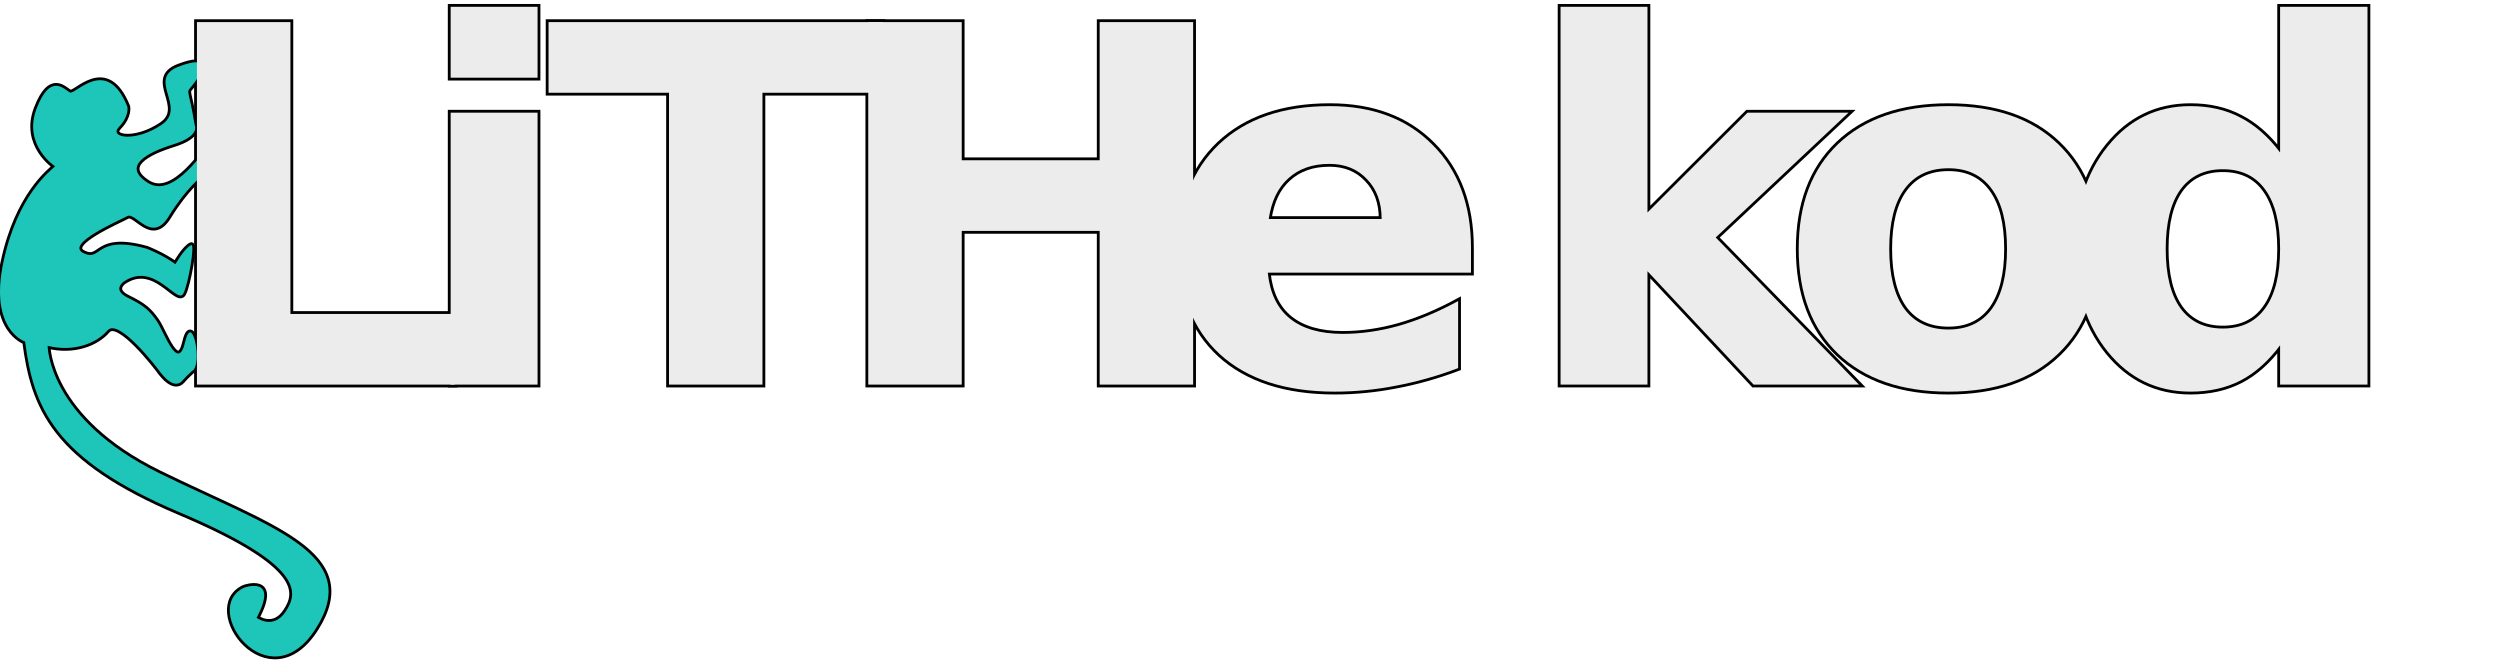
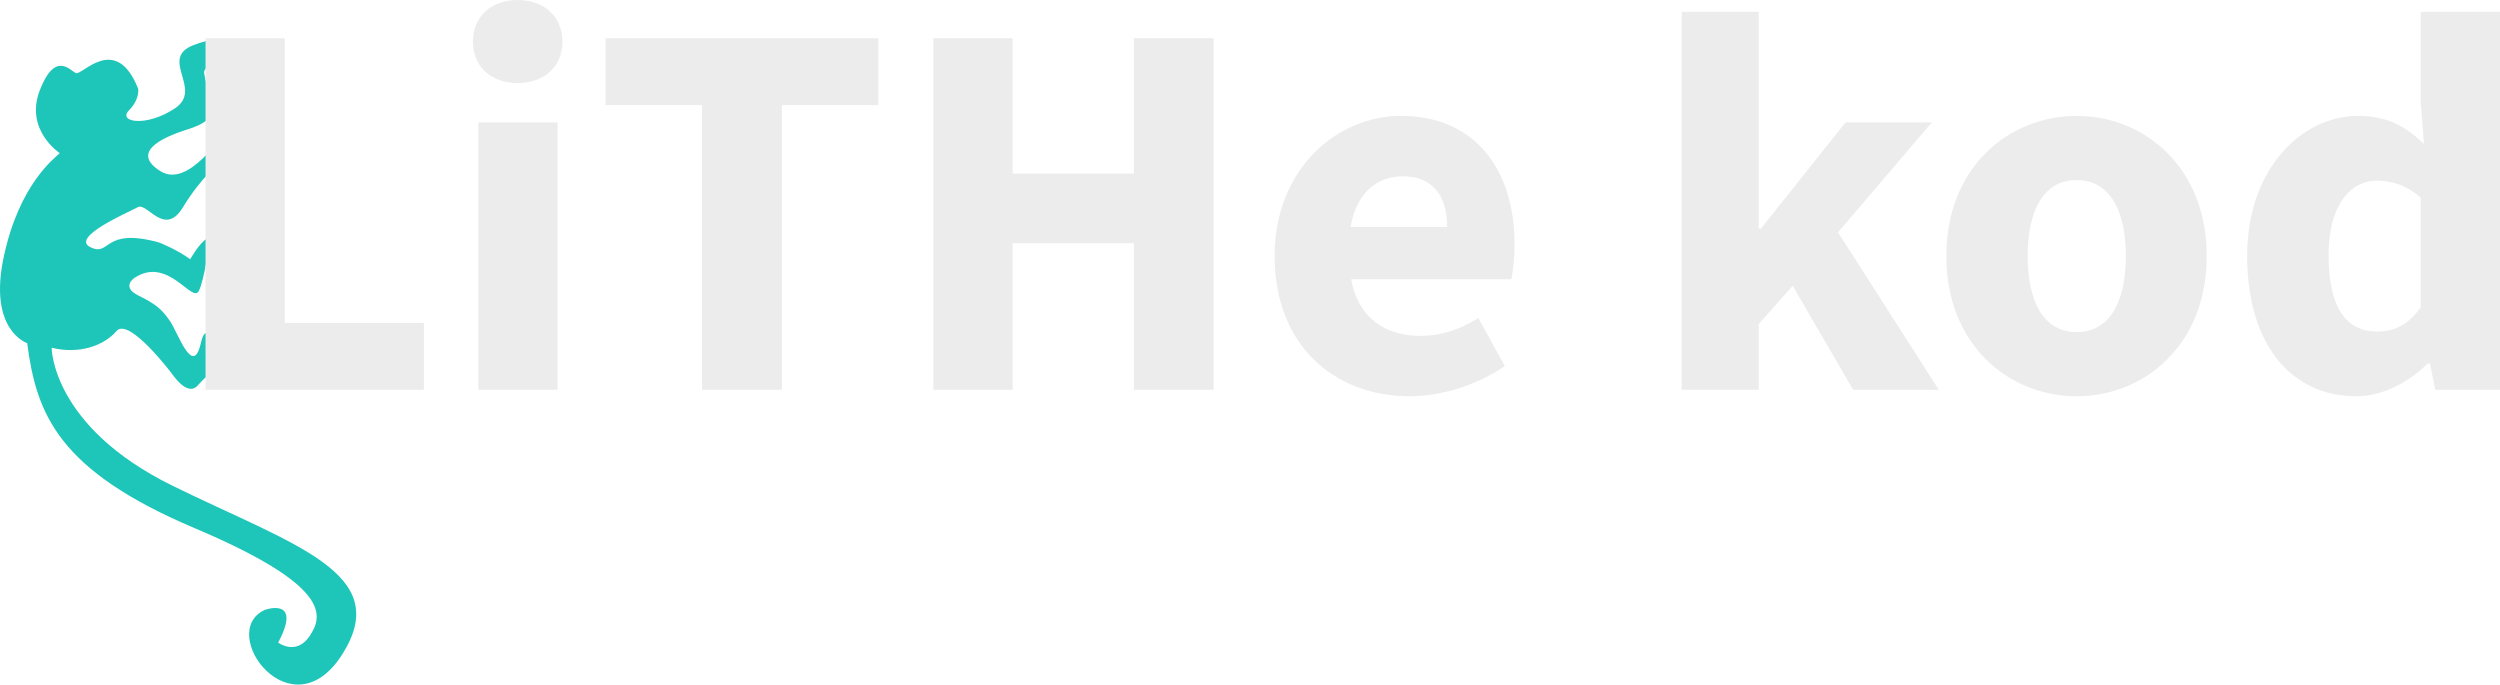
- <svg xmlns="http://www.w3.org/2000/svg" width="886.786mm" height="234.457mm" viewBox="0 0 886.786 234.457" version="1.1" id="svg8">
-   <defs id="defs2">
-     <clipPath clipPathUnits="userSpaceOnUse" id="clipPath5042">
-       <path d="M 0,888 H 2992 V 0 H 0 Z" id="path5040" />
+ <svg xmlns="http://www.w3.org/2000/svg" version="1.1" id="svg853" xml:space="preserve" width="3091.436" height="846.508" viewBox="0 0 3091.436 846.508">
+   <defs id="defs857">
+     <clipPath clipPathUnits="userSpaceOnUse" id="clipPath871">
+       <path d="M 0,888 H 2992 V 0 H 0 Z" id="path869" />
    </clipPath>
  </defs>
-   <g id="layer1" transform="translate(410.8215,-105.2001)">
-     <g id="g4629" transform="matrix(0.3527778,0,0,-0.3527778,-503.404,355.0638)" style="fill:#000000;stroke:#000000;stroke-width:5.669;stroke-miterlimit:4;stroke-dasharray:none;stroke-opacity:1">
-       <g clip-path="url(#clipPath5042)" id="g4627" style="fill:#000000;stroke:#000000;stroke-width:5.669;stroke-miterlimit:4;stroke-dasharray:none;stroke-opacity:1">
-         <g transform="translate(455.4551,335.2197)" id="g4625" style="fill:#000000;stroke:#000000;stroke-width:5.669;stroke-miterlimit:4;stroke-dasharray:none;stroke-opacity:1">
-           <path id="path4623" style="fill:#000000;fill-opacity:1;fill-rule:nonzero;stroke:#000000;stroke-width:5.669;stroke-miterlimit:4;stroke-dasharray:none;stroke-opacity:1" d="m 0,0 c 0,0 -6.378,-5.788 -8.602,-8.49 -2.223,-2.701 -9.377,-12.159 -25.387,10.259 0,0 -39.543,52.376 -50.951,39.061 -11.407,-13.317 -34.301,-21.89 -60.174,-15.493 0,0 -0.193,-73.005 112.543,-128.213 112.738,-55.211 204.515,-80.79 157.195,-155.811 -47.321,-75.021 -117.147,20.196 -72.062,40.88 0,0 35.289,12.714 12.395,-30.333 0,0 16.727,-12.57 29.233,6.155 12.507,18.722 20.06,46.336 -106.585,99.948 -126.644,53.614 -146.779,105.585 -155.409,171.644 0,0 -36.2,11.621 -21.847,79.494 14.354,67.872 47.209,91.983 52.042,96.711 0,0 -32.62,21.37 -18.584,58.052 14.036,36.683 27.829,19.094 33.427,16.193 5.598,-2.903 36.922,37.722 57.828,-14.345 0,0 2.118,-9.369 -8.515,-20.271 -10.632,-10.902 16.208,-15.852 42.78,1.989 26.573,17.839 -15.652,46.134 17.437,58.695 31.974,12.139 24.284,-3.981 16.247,-15.387 -10.246,-14.539 -7.474,0.315 -0.176,-43.919 0,0 5.591,-10.434 -21.358,-18.811 -26.95,-8.376 -52.358,-21.968 -25.915,-38.795 26.442,-16.826 58.067,34.903 64.93,42.043 6.862,7.14 4.524,-8.434 -10.082,-34.686 0,0 -16.806,-13.09 -33.829,-41.078 -17.02,-27.989 -33.117,4.955 -41.716,0.232 -8.598,-4.724 -62.986,-27.85 -44.067,-37.138 18.918,-9.287 11.314,18.82 63.639,4.384 0,0 16.026,-6.098 28.956,-15.574 0,0 9.092,16.119 15.759,19.203 4.214,1.95 -3.03,-39.848 -7.867,-48.759 -6.225,-11.469 -28.651,32.955 -59.667,12.223 0,0 -12.658,-8.293 3.752,-16.324 16.409,-8.03 21.908,-12.96 29.334,-23.783 C -27.871,39.134 -14.1,-2.305 -6.829,29.266 0.442,60.835 11.046,5.044 0,0" />
+   <g id="g861" transform="matrix(1.333333,0,0,-1.333333,-349.9181,910.7382)">
+     <g id="g865">
+       <g id="g867" clip-path="url(#clipPath871)">
+         <g id="g875" transform="translate(455.4551,335.2197)">
+           <path d="m 0,0 c 0,0 -6.378,-5.788 -8.602,-8.49 -2.223,-2.701 -9.377,-12.159 -25.387,10.259 0,0 -39.543,52.376 -50.951,39.061 -11.407,-13.317 -34.301,-21.89 -60.174,-15.493 0,0 -0.193,-73.005 112.543,-128.213 112.738,-55.211 204.515,-80.79 157.195,-155.811 -47.321,-75.021 -117.147,20.196 -72.062,40.88 0,0 35.289,12.714 12.395,-30.333 0,0 16.727,-12.57 29.233,6.155 12.507,18.722 20.06,46.336 -106.585,99.948 -126.644,53.614 -146.779,105.585 -155.409,171.644 0,0 -36.2,11.621 -21.847,79.494 14.354,67.872 47.209,91.983 52.042,96.711 0,0 -32.62,21.37 -18.584,58.052 14.036,36.683 27.829,19.094 33.427,16.193 5.598,-2.903 36.922,37.722 57.828,-14.345 0,0 2.118,-9.369 -8.515,-20.271 -10.632,-10.902 16.208,-15.852 42.78,1.989 26.573,17.839 -15.652,46.134 17.437,58.695 31.974,12.139 24.284,-3.981 16.247,-15.387 -10.246,-14.539 -7.474,0.315 -0.176,-43.919 0,0 5.591,-10.434 -21.358,-18.811 -26.95,-8.376 -52.358,-21.968 -25.915,-38.795 26.442,-16.826 58.067,34.903 64.93,42.043 6.862,7.14 4.524,-8.434 -10.082,-34.686 0,0 -16.806,-13.09 -33.829,-41.078 -17.02,-27.989 -33.117,4.955 -41.716,0.232 -8.598,-4.724 -62.986,-27.85 -44.067,-37.138 18.918,-9.287 11.314,18.82 63.639,4.384 0,0 16.026,-6.098 28.956,-15.574 0,0 9.092,16.119 15.759,19.203 4.214,1.95 -3.03,-39.848 -7.867,-48.759 -6.225,-11.469 -28.651,32.955 -59.667,12.223 0,0 -12.658,-8.293 3.752,-16.324 16.409,-8.03 21.908,-12.96 29.334,-23.783 C -27.871,39.134 -14.1,-2.305 -6.829,29.266 0.442,60.835 11.046,5.044 0,0" style="fill:#1ec6ba;fill-opacity:1;fill-rule:nonzero;stroke:none" id="path877" />
        </g>
      </g>
    </g>
-     <g id="g4647" style="font-variant:normal;font-weight:bold;font-stretch:normal;font-size:176.389px;font-family:'Source Sans Pro';-inkscape-font-specification:SourceSansPro-Bold;writing-mode:lr-tb;fill:#000000;fill-opacity:1;fill-rule:nonzero;stroke:#000000;stroke-width:2;stroke-miterlimit:4;stroke-dasharray:none;stroke-opacity:1" aria-label="LiTHe kod" transform="translate(0,-1.5875)">
-       <path id="path4631" style="fill:#000000;stroke:#000000;stroke-width:2;stroke-miterlimit:4;stroke-dasharray:none;stroke-opacity:1" d="m -340.962,114.626 h 33.159 v 103.525 h 58.222 v 25.063 h -91.381 z" />
-       <path id="path4633" style="fill:#000000;stroke:#000000;stroke-width:2;stroke-miterlimit:4;stroke-dasharray:none;stroke-opacity:1" d="m -250.971,146.752 h 30.834 v 96.463 h -30.834 z m 0,-37.552 h 30.834 v 25.149 h -30.834 z" />
-       <path id="path4635" style="fill:#000000;stroke:#000000;stroke-width:2;stroke-miterlimit:4;stroke-dasharray:none;stroke-opacity:1" d="m -216.24,114.626 h 118.511 v 25.063 h -42.633 v 103.525 h -33.159 V 139.689 h -42.719 z" />
-       <path id="path4637" style="fill:#000000;stroke:#000000;stroke-width:2;stroke-miterlimit:4;stroke-dasharray:none;stroke-opacity:1" d="m -102.837,114.626 h 33.159 v 49.006 h 48.92 v -49.006 h 33.159 v 128.588 h -33.159 v -54.519 h -48.92 v 54.519 h -33.159 z" />
-       <path id="path4639" style="fill:#000000;stroke:#000000;stroke-width:2;stroke-miterlimit:4;stroke-dasharray:none;stroke-opacity:1" d="m 110.961,194.725 v 8.785 H 38.872 q 1.12,10.852 7.838,16.278 6.718,5.426 18.776,5.426 9.732,0 19.895,-2.842 10.249,-2.928 21.015,-8.785 v 23.771 q -10.938,4.134 -21.876,6.201 -10.938,2.153 -21.876,2.153 -26.183,0 -40.738,-13.264 -14.469,-13.35 -14.469,-37.379 0,-23.599 14.211,-37.121 14.297,-13.522 39.274,-13.522 22.738,0 36.346,13.694 13.694,13.694 13.694,36.604 z M 79.266,184.475 q 0,-8.785 -5.168,-14.125 -5.082,-5.426 -13.35,-5.426 -8.957,0 -14.556,5.082 -5.598,4.995 -6.976,14.469 z" />
-       <path id="path4641" style="fill:#000000;stroke:#000000;stroke-width:2;stroke-miterlimit:4;stroke-dasharray:none;stroke-opacity:1" d="m 142.729,109.2 h 30.834 v 72.95 l 35.484,-35.398 h 35.829 l -47.112,44.269 50.815,52.193 h -37.379 l -37.638,-40.221 v 40.221 H 142.729 Z" />
-       <path id="path4643" style="fill:#000000;stroke:#000000;stroke-width:2;stroke-miterlimit:4;stroke-dasharray:none;stroke-opacity:1" d="m 280.339,166.475 q -10.249,0 -15.675,7.407 -5.34,7.321 -5.34,21.187 0,13.867 5.34,21.273 5.426,7.321 15.675,7.321 10.077,0 15.417,-7.321 5.34,-7.407 5.34,-21.273 0,-13.867 -5.34,-21.187 -5.34,-7.407 -15.417,-7.407 z m 0,-22.049 q 24.891,0 38.843,13.436 14.039,13.436 14.039,37.207 0,23.771 -14.039,37.207 -13.953,13.436 -38.843,13.436 -24.977,0 -39.102,-13.436 -14.039,-13.436 -14.039,-37.207 0,-23.771 14.039,-37.207 14.125,-13.436 39.102,-13.436 z" />
-       <path id="path4645" style="fill:#000000;stroke:#000000;stroke-width:2;stroke-miterlimit:4;stroke-dasharray:none;stroke-opacity:1" d="m 397.958,160.876 v -51.676 h 31.006 v 134.014 h -31.006 v -13.953 q -6.373,8.527 -14.039,12.488 -7.665,3.962 -17.742,3.962 -17.828,0 -29.283,-14.125 -11.455,-14.211 -11.455,-36.518 0,-22.307 11.455,-36.432 11.455,-14.211 29.283,-14.211 9.991,0 17.656,4.048 7.751,3.962 14.125,12.402 z m -20.326,62.442 q 9.905,0 15.072,-7.235 5.254,-7.235 5.254,-21.015 0,-13.78 -5.254,-21.015 -5.168,-7.235 -15.072,-7.235 -9.819,0 -15.072,7.235 -5.168,7.235 -5.168,21.015 0,13.78 5.168,21.015 5.254,7.235 15.072,7.235 z" />
-     </g>
-     <g transform="matrix(0.3527778,0,0,-0.3527778,-503.404,355.0638)" id="g5036">
-       <g id="g5038" clip-path="url(#clipPath5042)">
-         <g id="g5046" transform="translate(455.4551,335.2197)">
-           <path d="m 0,0 c 0,0 -6.378,-5.788 -8.602,-8.49 -2.223,-2.701 -9.377,-12.159 -25.387,10.259 0,0 -39.543,52.376 -50.951,39.061 -11.407,-13.317 -34.301,-21.89 -60.174,-15.493 0,0 -0.193,-73.005 112.543,-128.213 112.738,-55.211 204.515,-80.79 157.195,-155.811 -47.321,-75.021 -117.147,20.196 -72.062,40.88 0,0 35.289,12.714 12.395,-30.333 0,0 16.727,-12.57 29.233,6.155 12.507,18.722 20.06,46.336 -106.585,99.948 -126.644,53.614 -146.779,105.585 -155.409,171.644 0,0 -36.2,11.621 -21.847,79.494 14.354,67.872 47.209,91.983 52.042,96.711 0,0 -32.62,21.37 -18.584,58.052 14.036,36.683 27.829,19.094 33.427,16.193 5.598,-2.903 36.922,37.722 57.828,-14.345 0,0 2.118,-9.369 -8.515,-20.271 -10.632,-10.902 16.208,-15.852 42.78,1.989 26.573,17.839 -15.652,46.134 17.437,58.695 31.974,12.139 24.284,-3.981 16.247,-15.387 -10.246,-14.539 -7.474,0.315 -0.176,-43.919 0,0 5.591,-10.434 -21.358,-18.811 -26.95,-8.376 -52.358,-21.968 -25.915,-38.795 26.442,-16.826 58.067,34.903 64.93,42.043 6.862,7.14 4.524,-8.434 -10.082,-34.686 0,0 -16.806,-13.09 -33.829,-41.078 -17.02,-27.989 -33.117,4.955 -41.716,0.232 -8.598,-4.724 -62.986,-27.85 -44.067,-37.138 18.918,-9.287 11.314,18.82 63.639,4.384 0,0 16.026,-6.098 28.956,-15.574 0,0 9.092,16.119 15.759,19.203 4.214,1.95 -3.03,-39.848 -7.867,-48.759 -6.225,-11.469 -28.651,32.955 -59.667,12.223 0,0 -12.658,-8.293 3.752,-16.324 16.409,-8.03 21.908,-12.96 29.334,-23.783 C -27.871,39.134 -14.1,-2.305 -6.829,29.266 0.442,60.835 11.046,5.044 0,0" style="fill:#1ec6ba;fill-opacity:1;fill-rule:nonzero;stroke:none" id="path5048" />
-         </g>
-       </g>
-     </g>
-     <g aria-label="LiTHe kod" style="font-variant:normal;font-weight:bold;font-stretch:normal;font-size:176.389px;font-family:'Source Sans Pro';-inkscape-font-specification:SourceSansPro-Bold;writing-mode:lr-tb;fill:#edeced;fill-opacity:1;fill-rule:nonzero;stroke:none;stroke-width:0.353" id="text5052" transform="translate(0,-1.5875)">
-       <path d="m -340.962,114.626 h 33.159 v 103.525 h 58.222 v 25.063 h -91.381 z" style="stroke-width:0.353" id="path4786" />
-       <path d="m -250.971,146.752 h 30.834 v 96.463 h -30.834 z m 0,-37.552 h 30.834 v 25.149 h -30.834 z" style="stroke-width:0.353" id="path4788" />
-       <path d="m -216.24,114.626 h 118.511 v 25.063 h -42.633 v 103.525 h -33.159 V 139.689 h -42.719 z" style="stroke-width:0.353" id="path4790" />
-       <path d="m -102.837,114.626 h 33.159 v 49.006 h 48.92 v -49.006 h 33.159 v 128.588 h -33.159 v -54.519 h -48.92 v 54.519 h -33.159 z" style="stroke-width:0.353" id="path4792" />
-       <path d="m 110.961,194.725 v 8.785 H 38.872 q 1.12,10.852 7.838,16.278 6.718,5.426 18.776,5.426 9.732,0 19.895,-2.842 10.249,-2.928 21.015,-8.785 v 23.771 q -10.938,4.134 -21.876,6.201 -10.938,2.153 -21.876,2.153 -26.183,0 -40.738,-13.264 -14.469,-13.35 -14.469,-37.379 0,-23.599 14.211,-37.121 14.297,-13.522 39.274,-13.522 22.738,0 36.346,13.694 13.694,13.694 13.694,36.604 z M 79.266,184.475 q 0,-8.785 -5.168,-14.125 -5.082,-5.426 -13.35,-5.426 -8.957,0 -14.556,5.082 -5.598,4.995 -6.976,14.469 z" style="stroke-width:0.353" id="path4794" />
-       <path d="m 142.729,109.2 h 30.834 v 72.95 l 35.484,-35.398 h 35.829 l -47.112,44.269 50.815,52.193 h -37.379 l -37.638,-40.221 v 40.221 H 142.729 Z" style="stroke-width:0.353" id="path4796" />
-       <path d="m 280.339,166.475 q -10.249,0 -15.675,7.407 -5.34,7.321 -5.34,21.187 0,13.867 5.34,21.273 5.426,7.321 15.675,7.321 10.077,0 15.417,-7.321 5.34,-7.407 5.34,-21.273 0,-13.867 -5.34,-21.187 -5.34,-7.407 -15.417,-7.407 z m 0,-22.049 q 24.891,0 38.843,13.436 14.039,13.436 14.039,37.207 0,23.771 -14.039,37.207 -13.953,13.436 -38.843,13.436 -24.977,0 -39.102,-13.436 -14.039,-13.436 -14.039,-37.207 0,-23.771 14.039,-37.207 14.125,-13.436 39.102,-13.436 z" style="stroke-width:0.353" id="path4798" />
-       <path d="m 397.958,160.876 v -51.676 h 31.006 v 134.014 h -31.006 v -13.953 q -6.373,8.527 -14.039,12.488 -7.665,3.962 -17.742,3.962 -17.828,0 -29.283,-14.125 -11.455,-14.211 -11.455,-36.518 0,-22.307 11.455,-36.432 11.455,-14.211 29.283,-14.211 9.991,0 17.656,4.048 7.751,3.962 14.125,12.402 z m -20.326,62.442 q 9.905,0 15.072,-7.235 5.254,-7.235 5.254,-21.015 0,-13.78 -5.254,-21.015 -5.168,-7.235 -15.072,-7.235 -9.819,0 -15.072,7.235 -5.168,7.235 -5.168,21.015 0,13.78 5.168,21.015 5.254,7.235 15.072,7.235 z" style="stroke-width:0.353" id="path4800" />
+     <g aria-label="LiTHe kod" transform="matrix(1,0,0,-1,414.5659,321.5537)" style="font-variant:normal;font-weight:bold;font-stretch:normal;font-size:500px;font-family:'Source Sans Pro';-inkscape-font-specification:SourceSansPro-Bold;writing-mode:lr-tb;fill:#edeced;fill-opacity:1;fill-rule:nonzero;stroke:none" id="text881">
+       <path d="M 38.5,0 H 241 V -62 H 112 V -326 H 38.5 Z" style="" id="path883" />
+       <path d="M 291.5,0 H 365 V -248 H 291.5 Z M 328,-284.5 c 24.5,0 41.5,-15 41.5,-38.5 0,-23 -17,-38.5 -41.5,-38.5 -24.5,0 -41.5,15.5 -41.5,38.5 0,23.5 17,38.5 41.5,38.5 z" style="" id="path885" />
+       <path d="m 499,0 h 74 v -264 h 89.5 v -62 h -253 v 62 H 499 Z" style="" id="path887" />
+       <path d="M 713.5,0 H 787 V -136 H 899.5 V 0 h 74 v -326 h -74 v 125.5 H 787 V -326 h -73.5 z" style="" id="path889" />
+       <path d="m 1155.5,6 c 29.5,0 62.5,-10.5 88,-28 L 1219,-66.5 c -18,11 -35,16.5 -53.5,16.5 -33,0 -58,-16.5 -64.5,-52.5 h 148.5 c 1.5,-6 3,-19.5 3,-32.5 0,-67.5 -35,-119 -105.5,-119 -59.5,0 -117,49.5 -117,130 0,82 54.5,130 125.5,130 z m -55,-157 c 5,-31.5 25,-47 48,-47 29.5,0 41.5,19.5 41.5,47 z" style="" id="path891" />
+       <path d="m 1407.5,0 h 71.5 v -61 l 31.5,-35.5 56,96.5 h 79.5 l -93.5,-146 87,-102 h -80 l -78.5,98.5 h -2 v -201 h -71.5 z" style="" id="path893" />
+       <path d="m 1773.95,6 c 62.5,0 120.5,-47.5 120.5,-130 0,-82.5 -58,-130 -120.5,-130 -63,0 -121,47.5 -121,130 0,82.5 58,130 121,130 z m 0,-59.5 c -30.5,0 -45.5,-27.5 -45.5,-70.5 0,-43 15,-70.5 45.5,-70.5 30,0 45.5,27.5 45.5,70.5 0,43 -15.5,70.5 -45.5,70.5 z" style="" id="path895" />
+       <path d="m 2033.45,6 c 24,0 48.5,-13 66,-30.5 h 2 l 5,24.5 h 60 v -350.5 h -73.5 v 84.5 l 3,38 c -17,-16 -33.5,-26 -61,-26 -52.5,0 -103,49 -103,130 0,81 40,130 101.5,130 z m 19,-60 c -28.5,0 -45,-22 -45,-71 0,-47 21,-69 44.5,-69 13.5,0 28,4 41,16 v 101.5 c -12,16.5 -24.5,22.5 -40.5,22.5 z" style="" id="path897" />
    </g>
  </g>
</svg>
